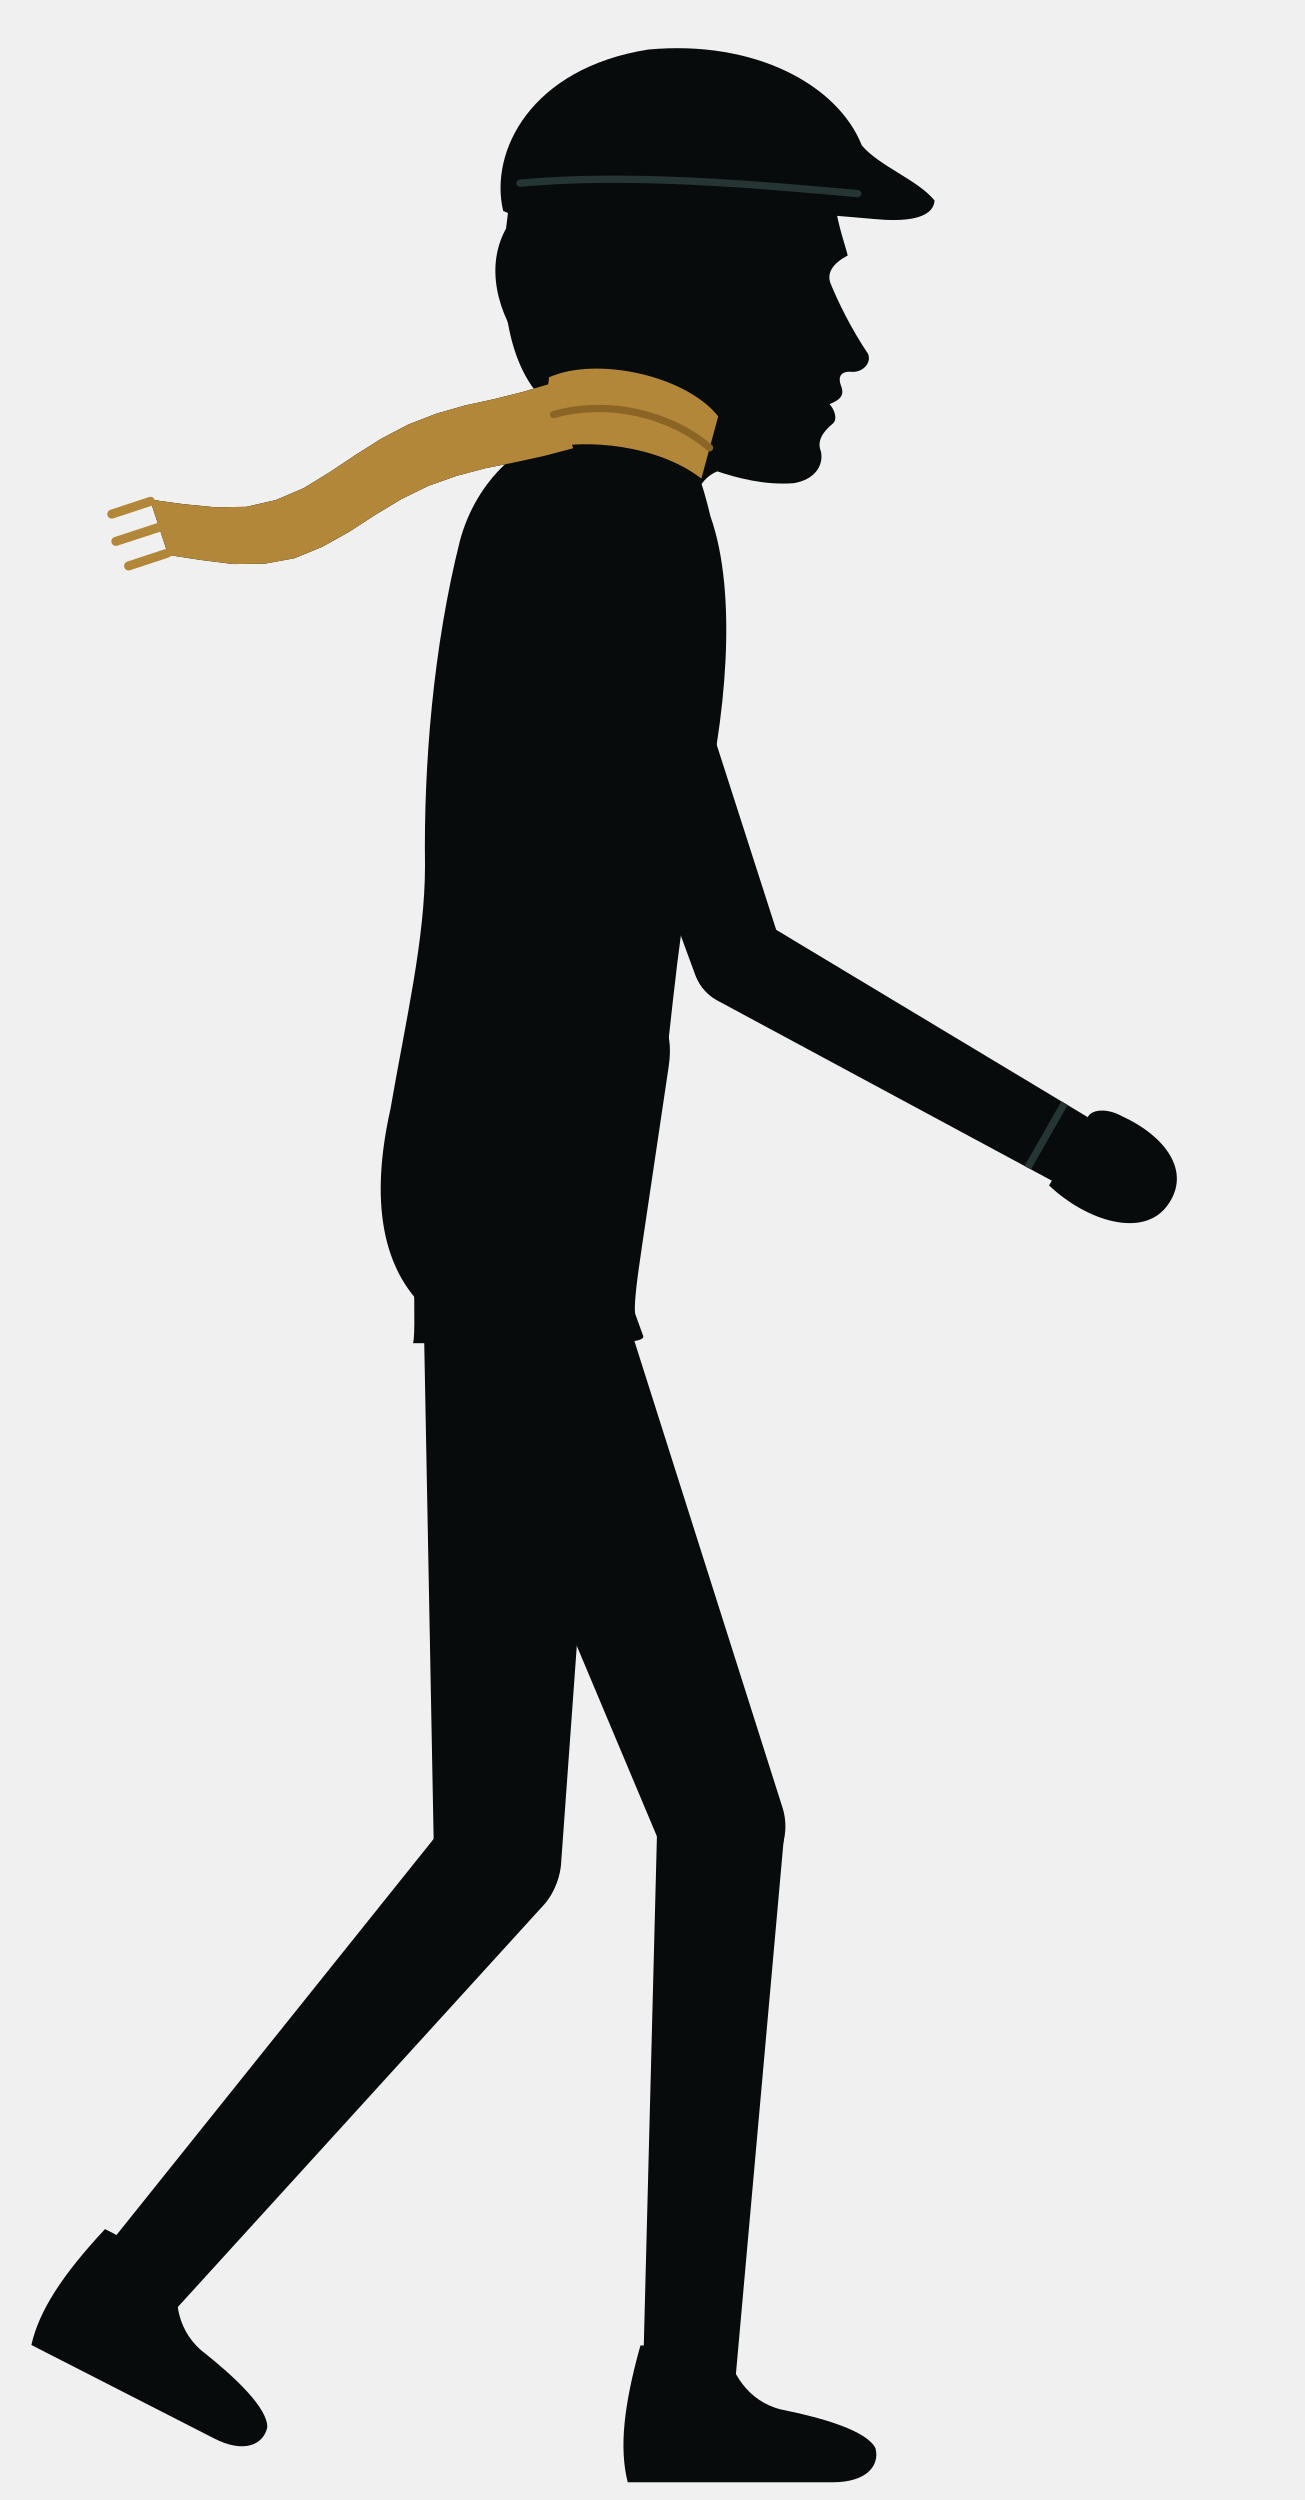
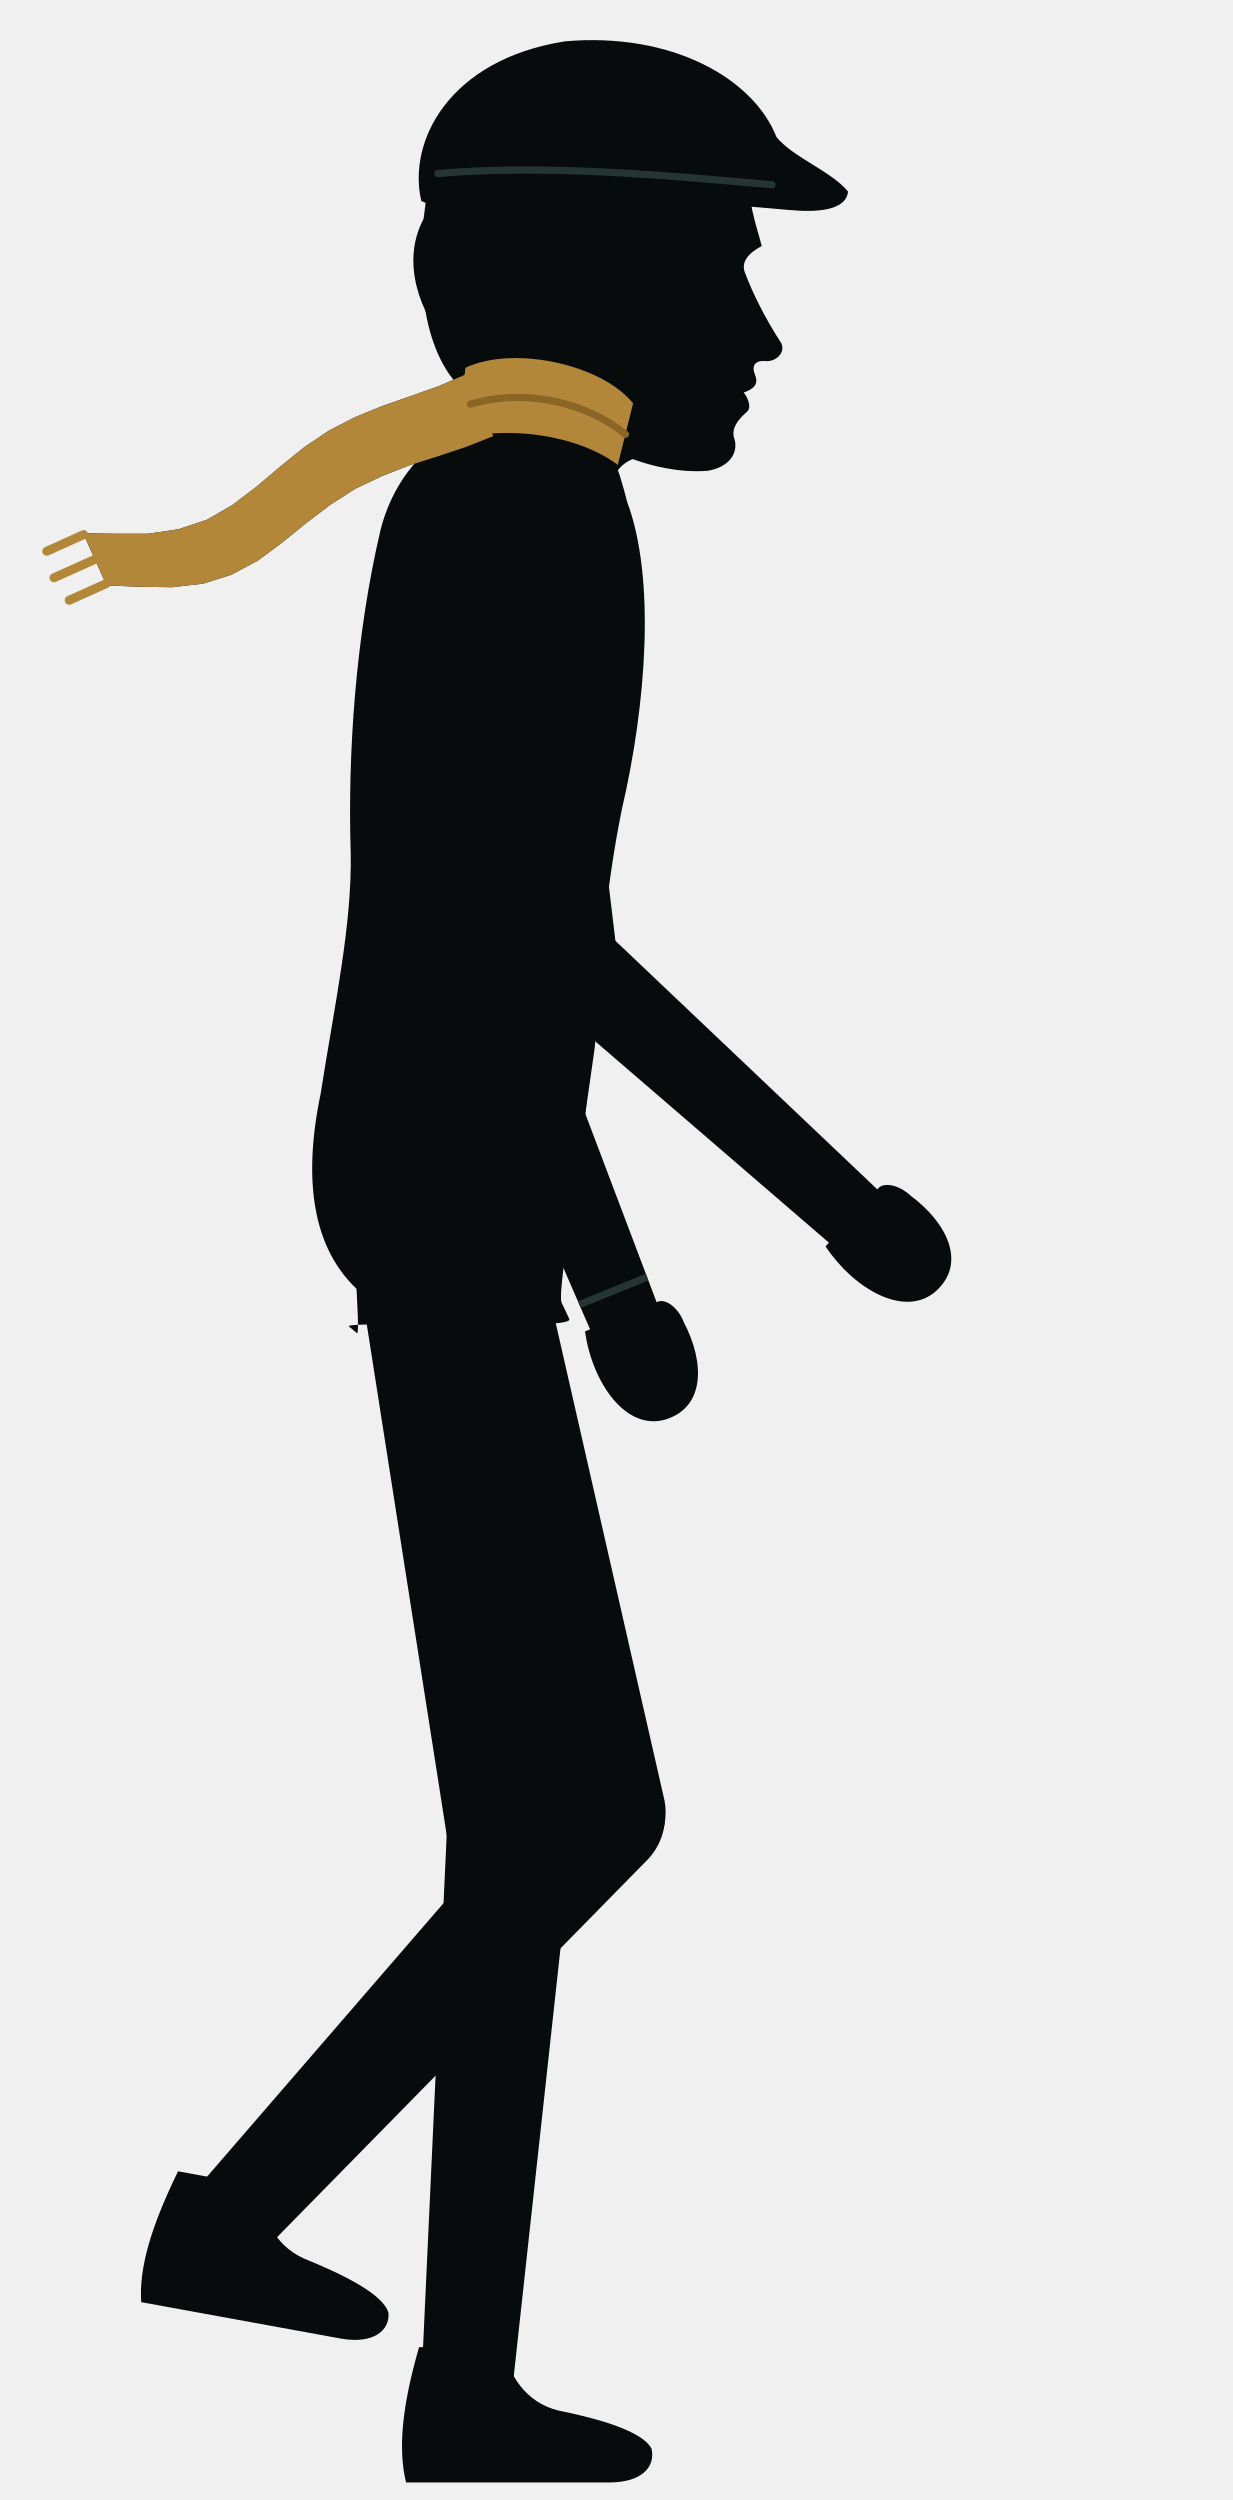
- <svg xmlns="http://www.w3.org/2000/svg" viewBox="-113 -548 287 550" width="287" height="550">
+ <svg xmlns="http://www.w3.org/2000/svg" viewBox="-99 -554 274 556" width="274" height="556">
  <defs>
    <g id="joueur-pas-15">
-       <path d="M-18.4 -262.7 L32.7 -141.2 A14 14 0 0 0 59 -150.8 L19.1 -276.5 A20 20 0 1 0 -18.4 -262.7 Z" />
-       <path d="M31.6 -147 L28.3 -19.1 A10 10 0 0 0 48.2 -17.9 L59.6 -145.3 A14 14 0 1 0 31.6 -147 Z" />
-       <path d="M 27.9 -32 C 24.2 -18.8 23.2 -9.4 25.1 -1.9 L 70.2 -1.9 C 77.7 -1.9 80.6 -5.6 79.6 -9.4 C 77.7 -13.2 68.3 -16 58.9 -17.9 C 51.4 -19.7 47.7 -26.3 46.7 -32 Z" />
-       <path d="M-20 -270.1 L-17.5 -138.2 A14 14 0 0 0 10.4 -137.5 L19.9 -269 A20 20 0 1 0 -20 -270.1 Z" />
-       <path d="M-14.5 -147.3 L-94.5 -47.4 A10 10 0 0 0 -79.3 -34.5 L6.8 -129.1 A14 14 0 1 0 -14.5 -147.3 Z" />
-       <path d="M -89.9 -57.6 C -99.2 -47.6 -104.4 -39.7 -106.1 -32.1 L -66 -11.6 C -59.3 -8.1 -55 -10.2 -54.2 -14 C -54.1 -18.2 -61.2 -25 -68.7 -30.9 C -74.6 -36 -74.9 -43.6 -73.2 -49.1 Z" />
-       <path d="M 13.5 -454.2 C 2.1 -451.5 -8.1 -442.7 -11.8 -429.1 C -17.7 -405.6 -19.8 -379.7 -19.5 -357.5 C -19.5 -341.4 -23.7 -323.7 -27.1 -304 C -31.5 -284.4 -29.5 -268 -17.6 -258.5 L 11.9 -252.9 C 23.8 -259.5 29.3 -279 32.2 -302.8 C 35.1 -326.6 36.5 -346.6 41 -366.2 C 46.9 -389.6 49.3 -417.5 43.3 -434.4 C 41.3 -442.7 39.8 -446.9 36.1 -449.4 Z" />
-       <path d="M-11.5 -332.3 Q-23.5 -333.8 -23.1 -317.5 L-22 -268.8 Q-21.6 -252.5 -22.2 -252.5 L-24 -252.5 Q-24.6 -252.5 -13.9 -252.5 L18.3 -252.5 Q29.1 -252.5 28.5 -254.1 L26.8 -258.8 Q26.2 -260.4 28.2 -273.6 L34.1 -313.3 Q36.1 -326.5 24.2 -327.9 Z" />
-       <path d="M5.9 -432.4 L-17.5 -337.2 A10 10 0 0 0 1.8 -332.1 L29 -426.2 A12 12 0 1 0 5.9 -432.4 Z" />
-       <path d="M-17.6 -332.7 L0.5 -250.7 A8 8 0 0 0 16.2 -253.8 L2.1 -336.5 A10 10 0 1 0 -17.6 -332.7 Z" />
-       <path d="M -0.7 -250.6 C -1.3 -239.3 3.9 -227.2 13.1 -228 C 22.3 -228.9 24.2 -238.6 21.3 -248.4 C 20.6 -252 18.3 -254.3 16.5 -254 Z" />
-       <path d="M6.2 -425.4 L40 -333.4 A10 10 0 0 0 58.9 -339.9 L28.9 -433.2 A12 12 0 1 0 6.2 -425.4 Z" />
-       <path d="M44.6 -328 L118.5 -288.2 A8 8 0 0 0 126.5 -302.1 L54.5 -345.4 A10 10 0 1 0 44.6 -328 Z" />
-       <path d="M 117.8 -287.2 C 126 -279.4 138.6 -275.4 143.9 -282.9 C 149.3 -290.4 143.1 -298.2 133.9 -302.4 C 130.7 -304.2 127.4 -304 126.4 -302.4 Z" />
-       <path d="M 11.9 -432.3 C 12.8 -442.8 11.4 -451.5 8.8 -458.1 C -1.2 -465.3 -3.9 -482.6 -1.2 -501.5 C 1.7 -522.5 19.8 -534.8 39.9 -534.1 C 58.9 -532.4 69.6 -520.9 70.4 -505.9 C 70.9 -499.5 72.7 -495 73.5 -491.8 C 70.1 -490 68.9 -487.9 69.7 -485.7 C 71.5 -481.3 74.2 -475.8 78 -470.1 C 78.8 -467.9 76.5 -466 74.4 -466.2 C 72.3 -466.4 71.2 -465.4 72 -463.2 C 72.9 -461 71.8 -460 69.5 -459.1 C 70.5 -458 71.4 -455.8 70.2 -454.8 C 67.9 -452.9 66.7 -450.9 67.6 -448.7 C 68.3 -445.4 66 -442.4 61.6 -441.7 C 55.2 -441.2 49 -442.9 44.8 -444.3 C 40.4 -442.5 38.9 -437.4 38.3 -430 Z" />
-       <path d="M 0.9 -501.3 C -6.2 -493.4 -5 -482.7 0.6 -473.7 C 2.2 -479.9 5.7 -483.9 6.3 -490.2 C 8 -485.8 10 -483.5 12.1 -483.3 Z" />
-       <path d="M -2.3 -501.6 C -5.4 -514.6 3.7 -533 29.6 -537.1 C 53.2 -539.3 71.4 -529.2 76.6 -516 C 80.5 -511.4 88.8 -508.5 92.6 -503.9 C 92.3 -499.7 85.8 -499.2 79.5 -499.8 C 64.7 -501.1 41.5 -503.1 22.2 -501.6 C 11.4 -500.4 2.8 -499 -2.3 -501.6 Z" />
-       <path d="M 7.8 -465 C 18.4 -469.7 38 -465.3 45 -456.4 L 41.3 -442.7 C 32.1 -449.9 16.2 -451.8 5.8 -449.1 Z" />
-       <path d="M8.4 -463.7 L2.1 -461.8 L-4.3 -460.2 L-10.7 -458.8 L-17 -457 L-23.2 -454.6 L-29.1 -451.5 L-34.8 -447.9 L-40.5 -444.1 L-46.2 -440.6 L-52.3 -438 L-58.8 -436.5 L-65.6 -436.4 L-72.8 -437.1 L-80 -438.1 L-76 -425.9 L-68.8 -424.8 L-61.6 -423.9 L-54.7 -424 L-48.2 -425.2 L-42.1 -427.7 L-36.2 -431 L-30.5 -434.7 L-24.7 -438.2 L-18.8 -441.1 L-12.6 -443.3 L-6.2 -445 L0.3 -446.3 L6.7 -447.7 L13.1 -449.4 Z" />
+       <path d="M-19 -271.4 L21.9 -146.1 A14 14 0 0 0 48.8 -153.5 L19.5 -282.1 A20 20 0 1 0 -19 -271.4 Z" />
+       <path d="M24.6 -159.6 L-59.1 -62.8 A10 10 0 0 0 -44.4 -49.3 L45.2 -140.6 A14 14 0 1 0 24.6 -159.6 Z" />
+       <path d="M -59.4 -71.1 C -65.4 -58.8 -68.1 -49.7 -67.6 -42 L -23.2 -33.9 C -15.8 -32.6 -12.3 -35.8 -12.6 -39.6 C -13.7 -43.7 -22.5 -48.1 -31.4 -51.7 C -38.5 -54.9 -41 -62 -40.9 -67.7 Z" />
+       <path d="M-19.8 -274.6 L0.6 -144.3 A14 14 0 0 0 28.4 -147.3 L20 -278.9 A20 20 0 1 0 -19.8 -274.6 Z" />
+       <path d="M0.4 -147.1 L-5.5 -19.3 A10 10 0 0 0 14.4 -17.7 L28.3 -144.9 A14 14 0 1 0 0.4 -147.1 Z" />
+       <path d="M -5.8 -32 C -9.6 -18.8 -10.5 -9.4 -8.7 -1.9 L 36.5 -1.9 C 44 -1.9 46.8 -5.6 45.9 -9.4 C 44 -13.2 34.6 -16 25.2 -17.9 C 17.7 -19.7 13.9 -26.3 13 -32 Z" />
+       <path d="M 10.4 -461.6 C -1 -458.7 -11 -449.7 -14.4 -436 C -19.9 -412.5 -21.7 -386.5 -21 -364.3 C -20.7 -348.2 -24.6 -330.5 -27.7 -310.7 C -31.8 -291 -29.5 -274.7 -17.4 -265.4 L 12.2 -260.2 C 24 -267 29.1 -286.6 31.6 -310.5 C 34.1 -334.4 35.3 -354.4 39.3 -374 C 44.8 -397.6 46.8 -425.5 40.5 -442.3 C 38.4 -450.6 36.8 -454.7 33 -457.2 Z" />
+       <path d="M-12.6 -339.3 Q-24.5 -340.6 -23.4 -323.8 L-20.1 -273.7 Q-19 -257 -19.6 -257.5 L-21.4 -259 Q-22 -259.5 -12 -259.5 L18.2 -259.5 Q28.2 -259.5 27.6 -260.7 L25.9 -264.3 Q25.3 -265.5 27.3 -279.2 L33.2 -320.5 Q35.1 -334.3 23.2 -335.5 Z" />
+       <path d="M3 -435.1 L18.5 -338.3 A10 10 0 0 0 38.3 -341.1 L26.7 -438.4 A12 12 0 1 0 3 -435.1 Z" />
+       <path d="M21.9 -332.3 L85.5 -277.5 A8 8 0 0 0 96.2 -289.4 L35.3 -347.2 A10 10 0 1 0 21.9 -332.3 Z" />
+       <path d="M 84.6 -276.8 C 90.9 -267.3 102.3 -260.7 109.2 -266.9 C 116 -273.1 111.7 -282 103.5 -288.1 C 100.8 -290.6 97.5 -291.1 96.3 -289.7 Z" />
+       <path d="M2.8 -437.5 L-2 -339.7 A10 10 0 0 0 18 -338.3 L26.8 -435.9 A12 12 0 1 0 2.8 -437.5 Z" />
+       <path d="M-1.1 -335.2 L32.3 -258.2 A8 8 0 0 0 47.1 -264.2 L17.4 -342.7 A10 10 0 1 0 -1.1 -335.2 Z" />
+       <path d="M 31.1 -257.9 C 32.7 -246.6 40.1 -235.7 49 -238.3 C 57.8 -241 57.8 -250.9 53.1 -259.9 C 51.8 -263.3 49 -265.2 47.3 -264.5 Z" />
+       <path d="M 8.6 -440 C 9.6 -450.5 8.2 -459.2 5.7 -465.8 C -4.3 -473.1 -7 -490.3 -4.3 -509.2 C -1.3 -530.3 16.8 -542.5 37 -541.7 C 56 -540 66.7 -528.4 67.4 -513.4 C 67.9 -507 69.6 -502.6 70.4 -499.3 C 67.1 -497.5 65.8 -495.5 66.7 -493.3 C 68.4 -488.8 71.1 -483.3 74.8 -477.6 C 75.7 -475.4 73.4 -473.5 71.3 -473.7 C 69.2 -473.9 68 -472.9 68.9 -470.7 C 69.8 -468.5 68.6 -467.5 66.4 -466.7 C 67.4 -465.5 68.2 -463.3 67.1 -462.4 C 64.8 -460.4 63.5 -458.4 64.4 -456.2 C 65.2 -452.9 62.8 -450 58.4 -449.3 C 52 -448.8 45.8 -450.4 41.7 -451.9 C 37.2 -450.1 35.7 -445 35 -437.6 Z" />
+       <path d="M -2.1 -509.1 C -9.2 -501.2 -8.1 -490.4 -2.5 -481.4 C -0.9 -487.7 2.7 -491.6 3.2 -497.9 C 5 -493.5 6.9 -491.2 9 -491 Z" />
+       <path d="M -5.3 -509.3 C -8.4 -522.4 0.7 -540.7 26.6 -544.8 C 50.2 -546.9 68.5 -536.7 73.7 -523.5 C 77.5 -518.9 85.8 -516 89.6 -511.4 C 89.2 -507.2 82.8 -506.7 76.5 -507.3 C 61.7 -508.6 38.5 -510.7 19.2 -509.3 C 8.4 -508.1 -0.2 -506.7 -5.3 -509.3 Z" />
+       <path d="M 4.5 -472.2 C 15 -477.2 34.7 -473.1 41.8 -464.3 L 38.4 -450.6 C 29.1 -457.6 13.1 -459.3 2.8 -456.3 Z" />
+       <path d="M4.5 -470.7 L-1.5 -468.1 L-7.7 -465.9 L-14 -463.7 L-20.1 -461.2 L-25.9 -458.2 L-31.4 -454.5 L-36.7 -450.2 L-41.9 -445.8 L-47.3 -441.7 L-53 -438.4 L-59.3 -436.3 L-66.1 -435.3 L-73.2 -435.3 L-80.5 -435.4 L-75.3 -423.8 L-67.9 -423.5 L-60.7 -423.4 L-53.8 -424.2 L-47.5 -426.2 L-41.7 -429.3 L-36.3 -433.3 L-31 -437.6 L-25.6 -441.7 L-20 -445.3 L-14.1 -448.1 L-8 -450.5 L-1.7 -452.5 L4.6 -454.6 L10.7 -457 Z" />
    </g>
-     <mask id="joueur-pas-15-dedans" maskUnits="userSpaceOnUse" x="-113" y="-548" width="287" height="550">
+     <mask id="joueur-pas-15-dedans" maskUnits="userSpaceOnUse" x="-99" y="-554" width="274" height="556">
      <use href="#joueur-pas-15" fill="#fff" />
    </mask>
  </defs>
  <use href="#joueur-pas-15" fill="#070b0b" />
  <g mask="url(#joueur-pas-15-dedans)" fill="none" stroke="#253534" stroke-linecap="round">
-     <path d="M 112.7 -290.4 L 121.6 -306" stroke-width="1.6" />
-     <path d="M 1.4 -507.7 C 25 -509.9 52.5 -507.5 75.7 -505.4" stroke-width="1.6" />
+     <path d="M 29 -263.5 L 45.7 -270.3" stroke-width="1.6" />
+     <path d="M -1.6 -515.4 C 22 -517.5 49.5 -515 72.7 -512.9" stroke-width="1.6" />
  </g>
  <g>
-     <path d="M 7.8 -465 C 18.4 -469.7 38 -465.3 45 -456.4 L 41.3 -442.7 C 32.1 -449.9 16.2 -451.8 5.8 -449.1 Z" fill="#b3873a" />
-     <path d="M8.4 -463.7 L2.1 -461.8 L-4.3 -460.2 L-10.7 -458.8 L-17 -457 L-23.2 -454.6 L-29.1 -451.5 L-34.8 -447.9 L-40.5 -444.1 L-46.2 -440.6 L-52.3 -438 L-58.8 -436.5 L-65.6 -436.4 L-72.8 -437.1 L-80 -438.1 L-76 -425.9 L-68.8 -424.8 L-61.6 -423.9 L-54.7 -424 L-48.2 -425.2 L-42.1 -427.7 L-36.2 -431 L-30.5 -434.7 L-24.7 -438.2 L-18.8 -441.1 L-12.6 -443.3 L-6.2 -445 L0.3 -446.3 L6.7 -447.7 L13.1 -449.4 Z" fill="#b3873a" />
-     <path d="M-79.9 -437.7 L-88.4 -434.9 M-78 -432 L-87.5 -428.9 M-76.2 -426.3 L-84.7 -423.5" fill="none" stroke="#b3873a" stroke-width="2" stroke-linecap="round" />
-     <path d="M 8.8 -456.8 C 21.3 -460.3 34.9 -456.6 43.1 -449.5" fill="none" stroke="#8a6526" stroke-width="1.6" stroke-linecap="round" />
+     <path d="M 4.5 -472.2 C 15 -477.2 34.7 -473.1 41.8 -464.3 L 38.4 -450.6 C 29.1 -457.6 13.1 -459.3 2.8 -456.3 Z" fill="#b3873a" />
+     <path d="M4.5 -470.7 L-1.5 -468.1 L-7.7 -465.9 L-14 -463.7 L-20.1 -461.2 L-25.9 -458.2 L-31.4 -454.5 L-36.7 -450.2 L-41.9 -445.8 L-47.3 -441.7 L-53 -438.4 L-59.3 -436.3 L-66.1 -435.3 L-73.2 -435.3 L-80.5 -435.4 L-75.3 -423.8 L-67.9 -423.5 L-60.7 -423.4 L-53.8 -424.2 L-47.5 -426.2 L-41.7 -429.3 L-36.3 -433.3 L-31 -437.6 L-25.6 -441.7 L-20 -445.3 L-14.1 -448.1 L-8 -450.5 L-1.7 -452.5 L4.6 -454.6 L10.7 -457 Z" fill="#b3873a" />
+     <path d="M-80.4 -435.1 L-88.6 -431.4 M-77.9 -429.6 L-87 -425.5 M-75.4 -424.2 L-83.6 -420.5" fill="none" stroke="#b3873a" stroke-width="2" stroke-linecap="round" />
+     <path d="M 5.6 -464.1 C 18.1 -467.8 31.8 -464.3 40.1 -457.4" fill="none" stroke="#8a6526" stroke-width="1.6" stroke-linecap="round" />
  </g>
</svg>
